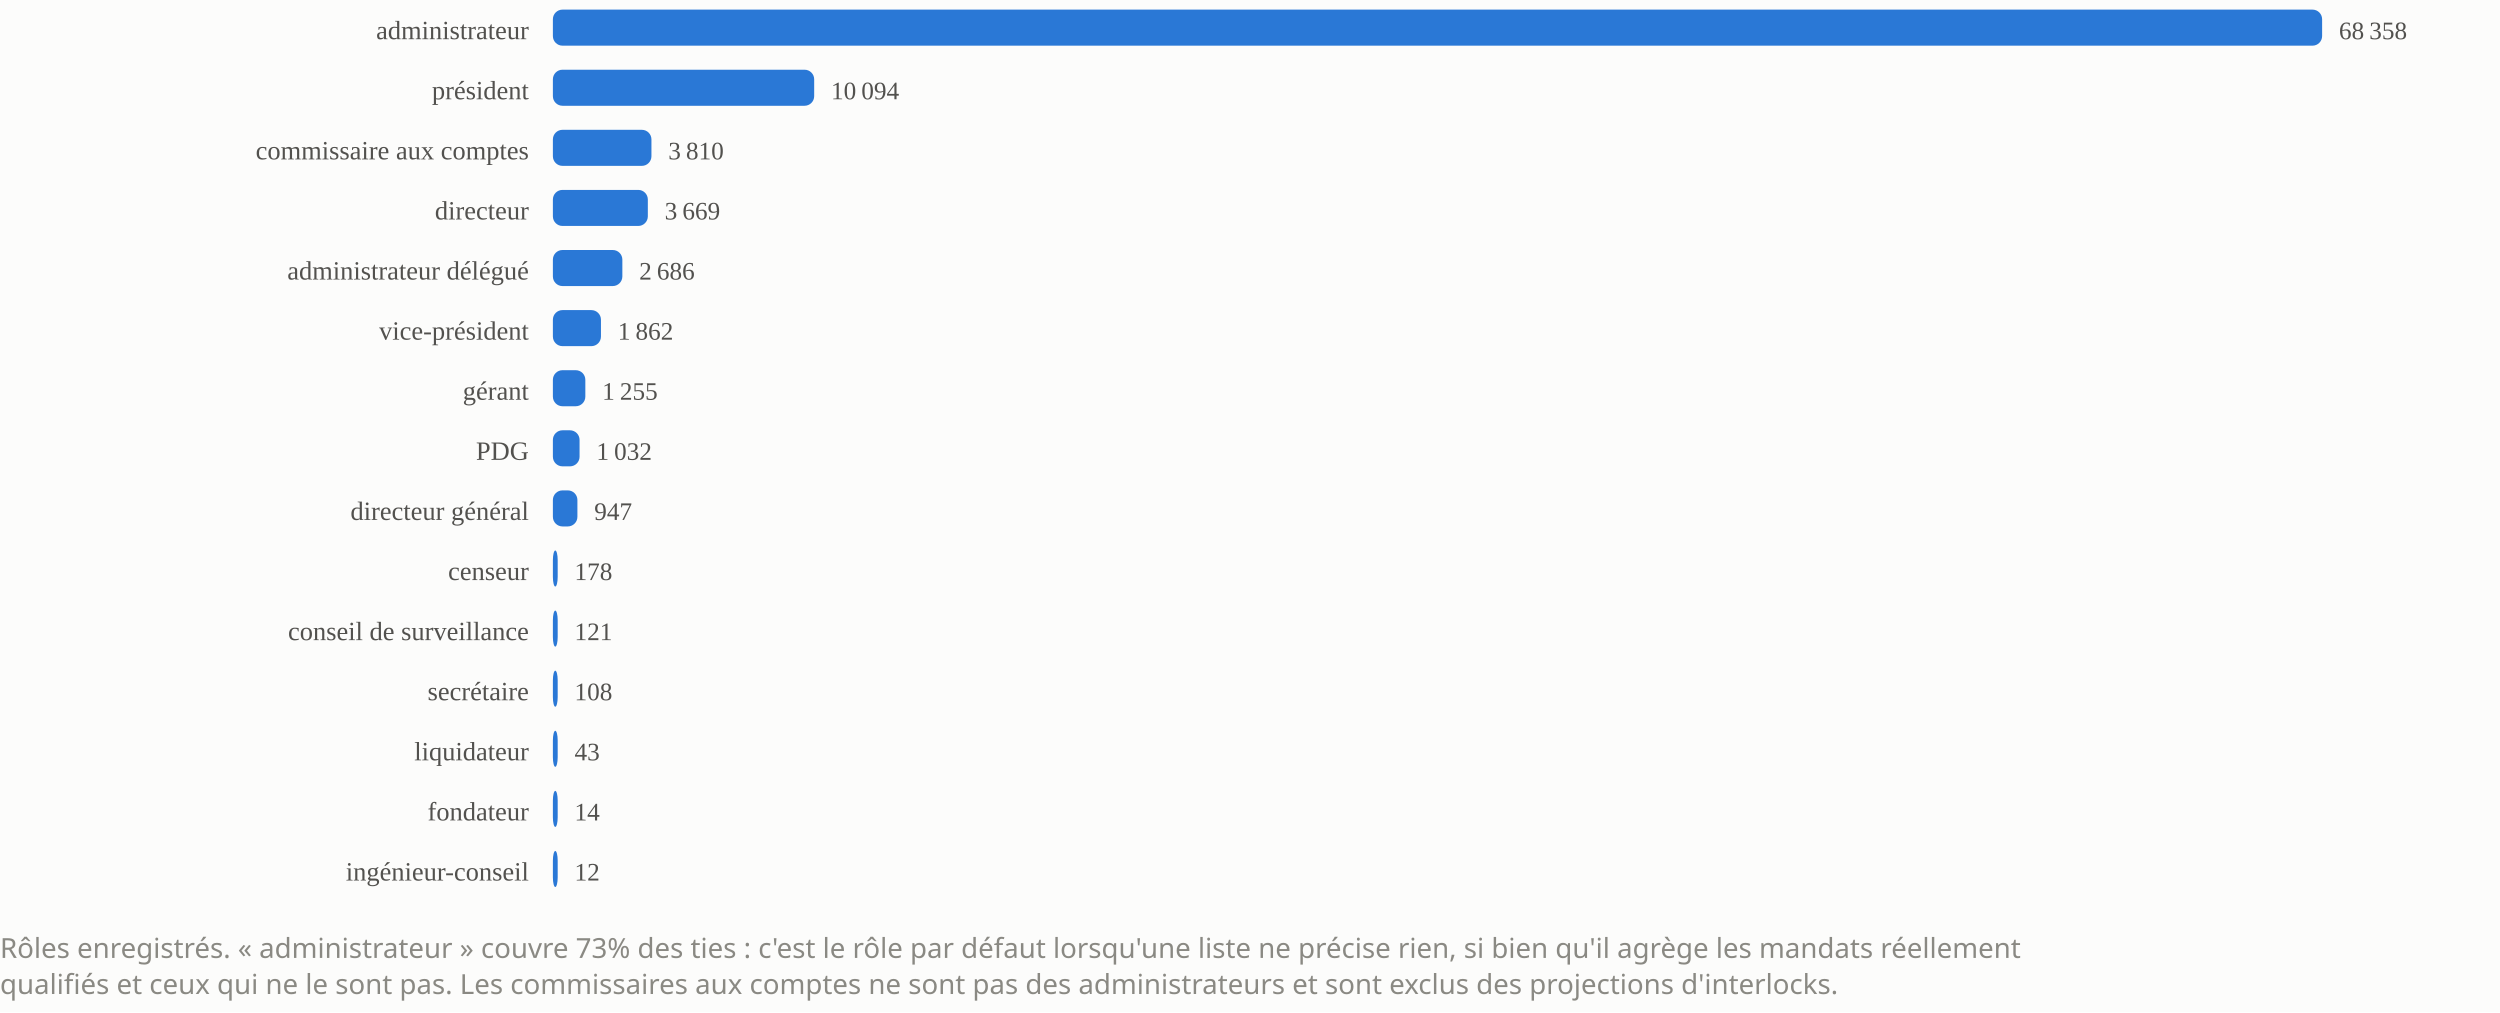
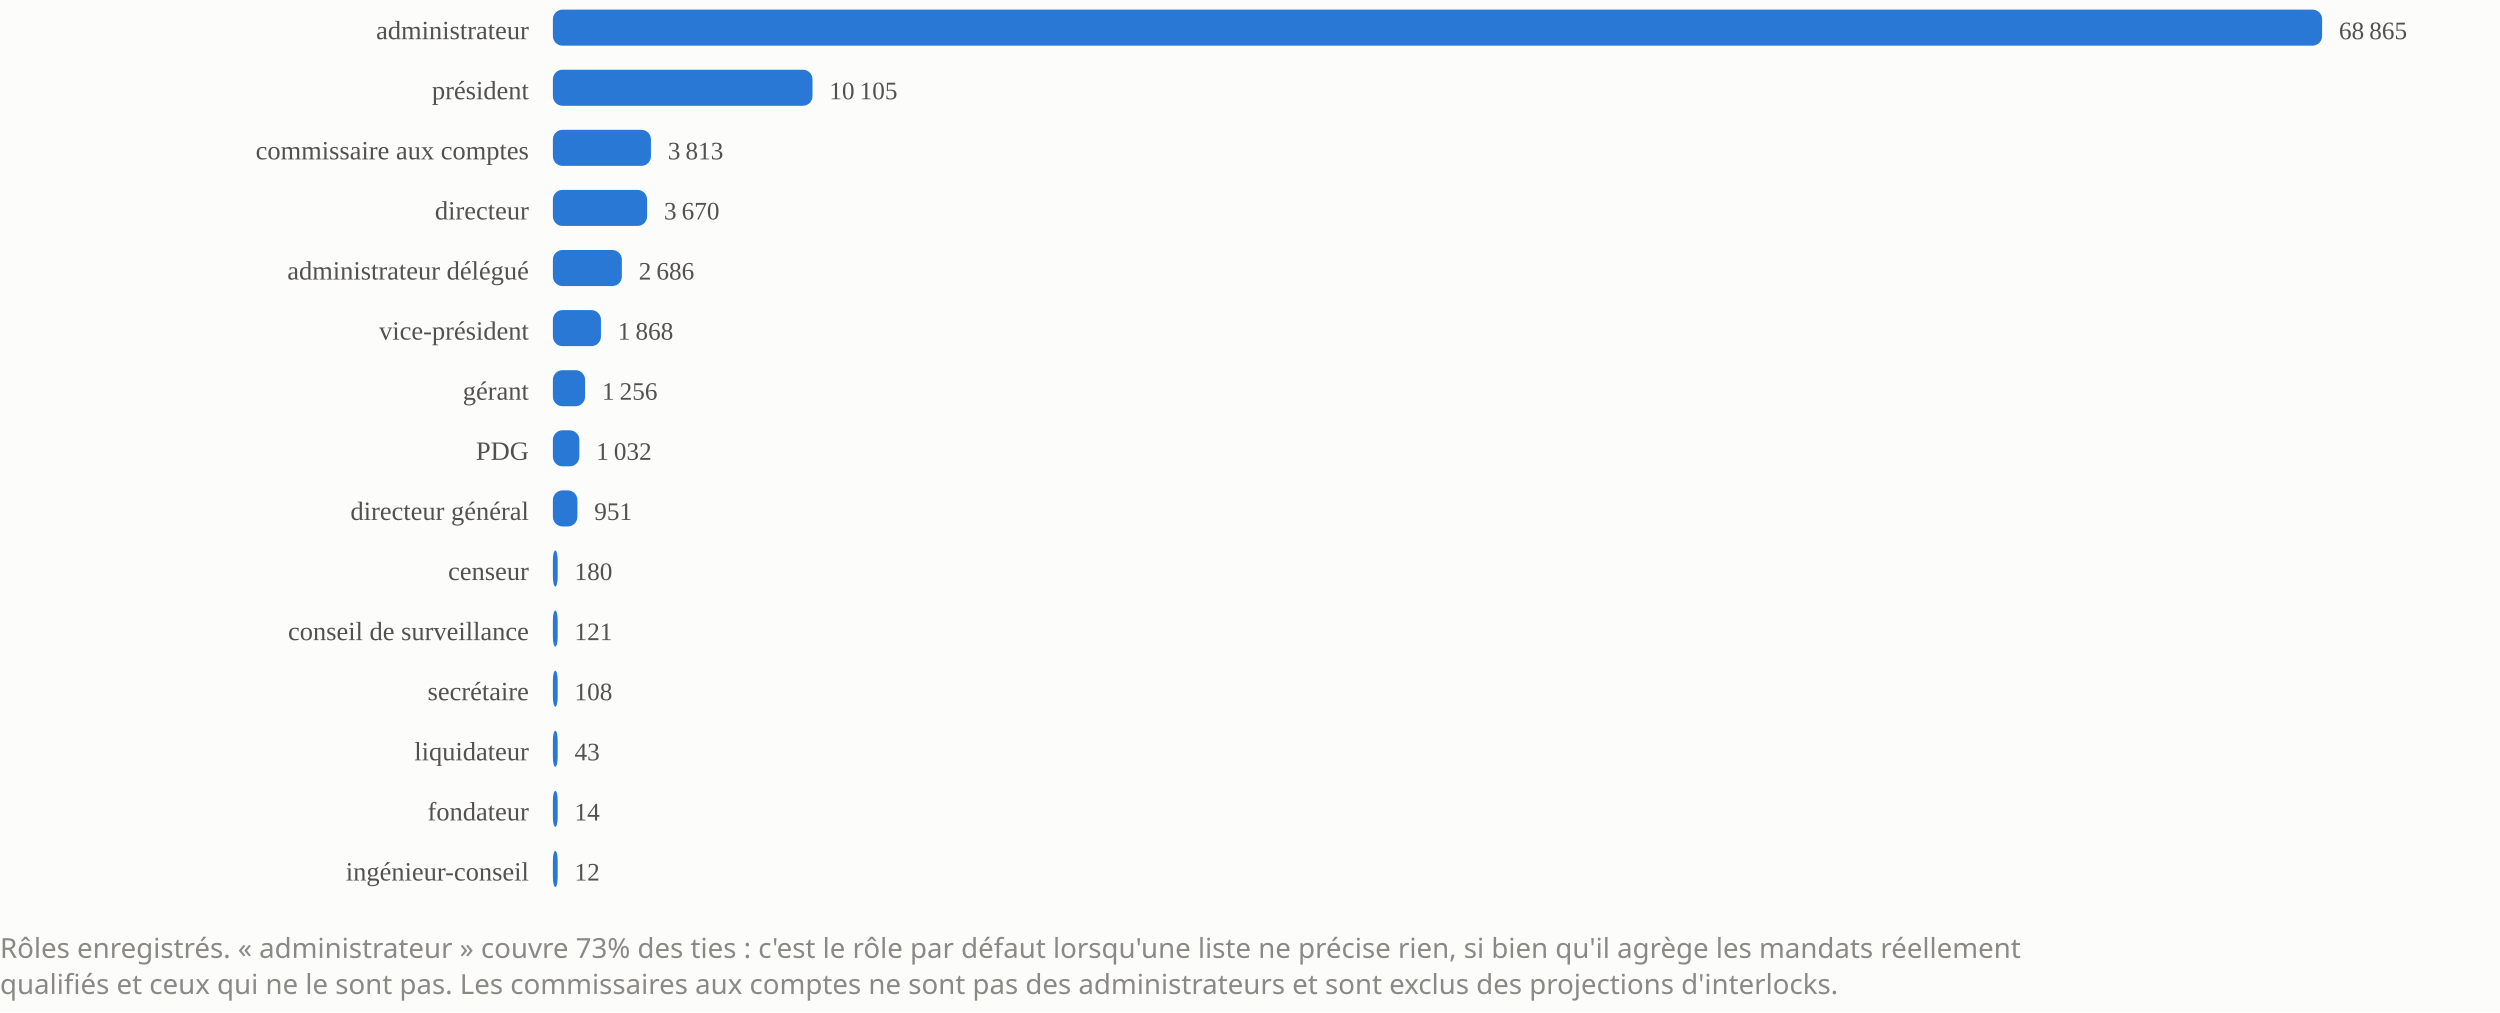
<svg xmlns="http://www.w3.org/2000/svg" viewBox="0 0 1040 421" width="1040" height="421" role="img" aria-label="Composition des rôles">
  <rect width="1040" height="421" fill="#fcfcfb" />
  <g class="mk">
    <text x="220.0" y="16.3" text-anchor="end" font-size="11.0" fill="#52514e">administrateur</text>
    <rect x="230.0" y="4.0" width="736.0" height="15.0" rx="4" fill="#2a78d6" />
-     <text x="973.0" y="16.3" text-anchor="start" font-size="10.5" fill="#52514e">68 358</text>
+     <text x="973.0" y="16.3" text-anchor="start" font-size="10.5" fill="#52514e">68 865</text>
  </g>
  <g class="mk">
    <text x="220.0" y="41.3" text-anchor="end" font-size="11.0" fill="#52514e">président</text>
-     <rect x="230.0" y="29.0" width="108.7" height="15.0" rx="4" fill="#2a78d6" />
-     <text x="345.7" y="41.3" text-anchor="start" font-size="10.5" fill="#52514e">10 094</text>
+     <rect x="230.0" y="29.0" width="108.0" height="15.0" rx="4" fill="#2a78d6" />
+     <text x="345.0" y="41.3" text-anchor="start" font-size="10.5" fill="#52514e">10 105</text>
  </g>
  <g class="mk">
    <text x="220.0" y="66.3" text-anchor="end" font-size="11.0" fill="#52514e">commissaire aux comptes</text>
-     <rect x="230.0" y="54.0" width="41.0" height="15.0" rx="4" fill="#2a78d6" />
-     <text x="278.0" y="66.3" text-anchor="start" font-size="10.5" fill="#52514e">3 810</text>
+     <rect x="230.0" y="54.0" width="40.8" height="15.0" rx="4" fill="#2a78d6" />
+     <text x="277.8" y="66.3" text-anchor="start" font-size="10.5" fill="#52514e">3 813</text>
  </g>
  <g class="mk">
    <text x="220.0" y="91.3" text-anchor="end" font-size="11.0" fill="#52514e">directeur</text>
-     <rect x="230.0" y="79.0" width="39.5" height="15.0" rx="4" fill="#2a78d6" />
-     <text x="276.5" y="91.3" text-anchor="start" font-size="10.5" fill="#52514e">3 669</text>
+     <rect x="230.0" y="79.0" width="39.2" height="15.0" rx="4" fill="#2a78d6" />
+     <text x="276.2" y="91.3" text-anchor="start" font-size="10.5" fill="#52514e">3 670</text>
  </g>
  <g class="mk">
    <text x="220.0" y="116.3" text-anchor="end" font-size="11.0" fill="#52514e">administrateur délégué</text>
-     <rect x="230.0" y="104.0" width="28.9" height="15.0" rx="4" fill="#2a78d6" />
-     <text x="265.9" y="116.3" text-anchor="start" font-size="10.5" fill="#52514e">2 686</text>
+     <rect x="230.0" y="104.0" width="28.7" height="15.0" rx="4" fill="#2a78d6" />
+     <text x="265.7" y="116.3" text-anchor="start" font-size="10.5" fill="#52514e">2 686</text>
  </g>
  <g class="mk">
    <text x="220.0" y="141.3" text-anchor="end" font-size="11.0" fill="#52514e">vice-président</text>
    <rect x="230.0" y="129.0" width="20.0" height="15.0" rx="4" fill="#2a78d6" />
-     <text x="257.0" y="141.3" text-anchor="start" font-size="10.5" fill="#52514e">1 862</text>
+     <text x="257.0" y="141.3" text-anchor="start" font-size="10.5" fill="#52514e">1 868</text>
  </g>
  <g class="mk">
    <text x="220.0" y="166.3" text-anchor="end" font-size="11.0" fill="#52514e">gérant</text>
-     <rect x="230.0" y="154.0" width="13.5" height="15.0" rx="4" fill="#2a78d6" />
-     <text x="250.5" y="166.3" text-anchor="start" font-size="10.5" fill="#52514e">1 255</text>
+     <rect x="230.0" y="154.0" width="13.4" height="15.0" rx="4" fill="#2a78d6" />
+     <text x="250.4" y="166.3" text-anchor="start" font-size="10.5" fill="#52514e">1 256</text>
  </g>
  <g class="mk">
    <text x="220.0" y="191.3" text-anchor="end" font-size="11.0" fill="#52514e">PDG</text>
-     <rect x="230.0" y="179.0" width="11.1" height="15.0" rx="4" fill="#2a78d6" />
-     <text x="248.1" y="191.3" text-anchor="start" font-size="10.5" fill="#52514e">1 032</text>
+     <rect x="230.0" y="179.0" width="11.0" height="15.0" rx="4" fill="#2a78d6" />
+     <text x="248.0" y="191.3" text-anchor="start" font-size="10.5" fill="#52514e">1 032</text>
  </g>
  <g class="mk">
    <text x="220.0" y="216.3" text-anchor="end" font-size="11.0" fill="#52514e">directeur général</text>
    <rect x="230.0" y="204.0" width="10.2" height="15.0" rx="4" fill="#2a78d6" />
-     <text x="247.2" y="216.3" text-anchor="start" font-size="10.5" fill="#52514e">947</text>
+     <text x="247.2" y="216.3" text-anchor="start" font-size="10.5" fill="#52514e">951</text>
  </g>
  <g class="mk">
    <text x="220.0" y="241.3" text-anchor="end" font-size="11.0" fill="#52514e">censeur</text>
    <rect x="230.0" y="229.0" width="2.0" height="15.0" rx="4" fill="#2a78d6" />
-     <text x="239.0" y="241.3" text-anchor="start" font-size="10.5" fill="#52514e">178</text>
+     <text x="239.0" y="241.3" text-anchor="start" font-size="10.5" fill="#52514e">180</text>
  </g>
  <g class="mk">
    <text x="220.0" y="266.3" text-anchor="end" font-size="11.0" fill="#52514e">conseil de surveillance</text>
    <rect x="230.0" y="254.0" width="2.0" height="15.0" rx="4" fill="#2a78d6" />
    <text x="239.0" y="266.3" text-anchor="start" font-size="10.5" fill="#52514e">121</text>
  </g>
  <g class="mk">
    <text x="220.0" y="291.3" text-anchor="end" font-size="11.0" fill="#52514e">secrétaire</text>
    <rect x="230.0" y="279.0" width="2.0" height="15.0" rx="4" fill="#2a78d6" />
    <text x="239.0" y="291.3" text-anchor="start" font-size="10.5" fill="#52514e">108</text>
  </g>
  <g class="mk">
    <text x="220.0" y="316.3" text-anchor="end" font-size="11.0" fill="#52514e">liquidateur</text>
    <rect x="230.0" y="304.0" width="2.0" height="15.0" rx="4" fill="#2a78d6" />
    <text x="239.0" y="316.3" text-anchor="start" font-size="10.5" fill="#52514e">43</text>
  </g>
  <g class="mk">
    <text x="220.0" y="341.3" text-anchor="end" font-size="11.0" fill="#52514e">fondateur</text>
    <rect x="230.0" y="329.0" width="2.0" height="15.0" rx="4" fill="#2a78d6" />
    <text x="239.0" y="341.3" text-anchor="start" font-size="10.5" fill="#52514e">14</text>
  </g>
  <g class="mk">
    <text x="220.0" y="366.3" text-anchor="end" font-size="11.0" fill="#52514e">ingénieur-conseil</text>
    <rect x="230.0" y="354.0" width="2.0" height="15.0" rx="4" fill="#2a78d6" />
    <text x="239.0" y="366.3" text-anchor="start" font-size="10.5" fill="#52514e">12</text>
  </g>
  <g font-size="11.5" font-family="ui-sans-serif,system-ui,sans-serif" fill="#8a8983">
    <text x="0" y="398.5">Rôles enregistrés. « administrateur » couvre 73% des ties : c'est le rôle par défaut lorsqu'une liste ne précise rien, si bien qu'il agrège les mandats réellement</text>
    <text x="0" y="413.5">qualifiés et ceux qui ne le sont pas. Les commissaires aux comptes ne sont pas des administrateurs et sont exclus des projections d'interlocks.</text>
  </g>
</svg>
